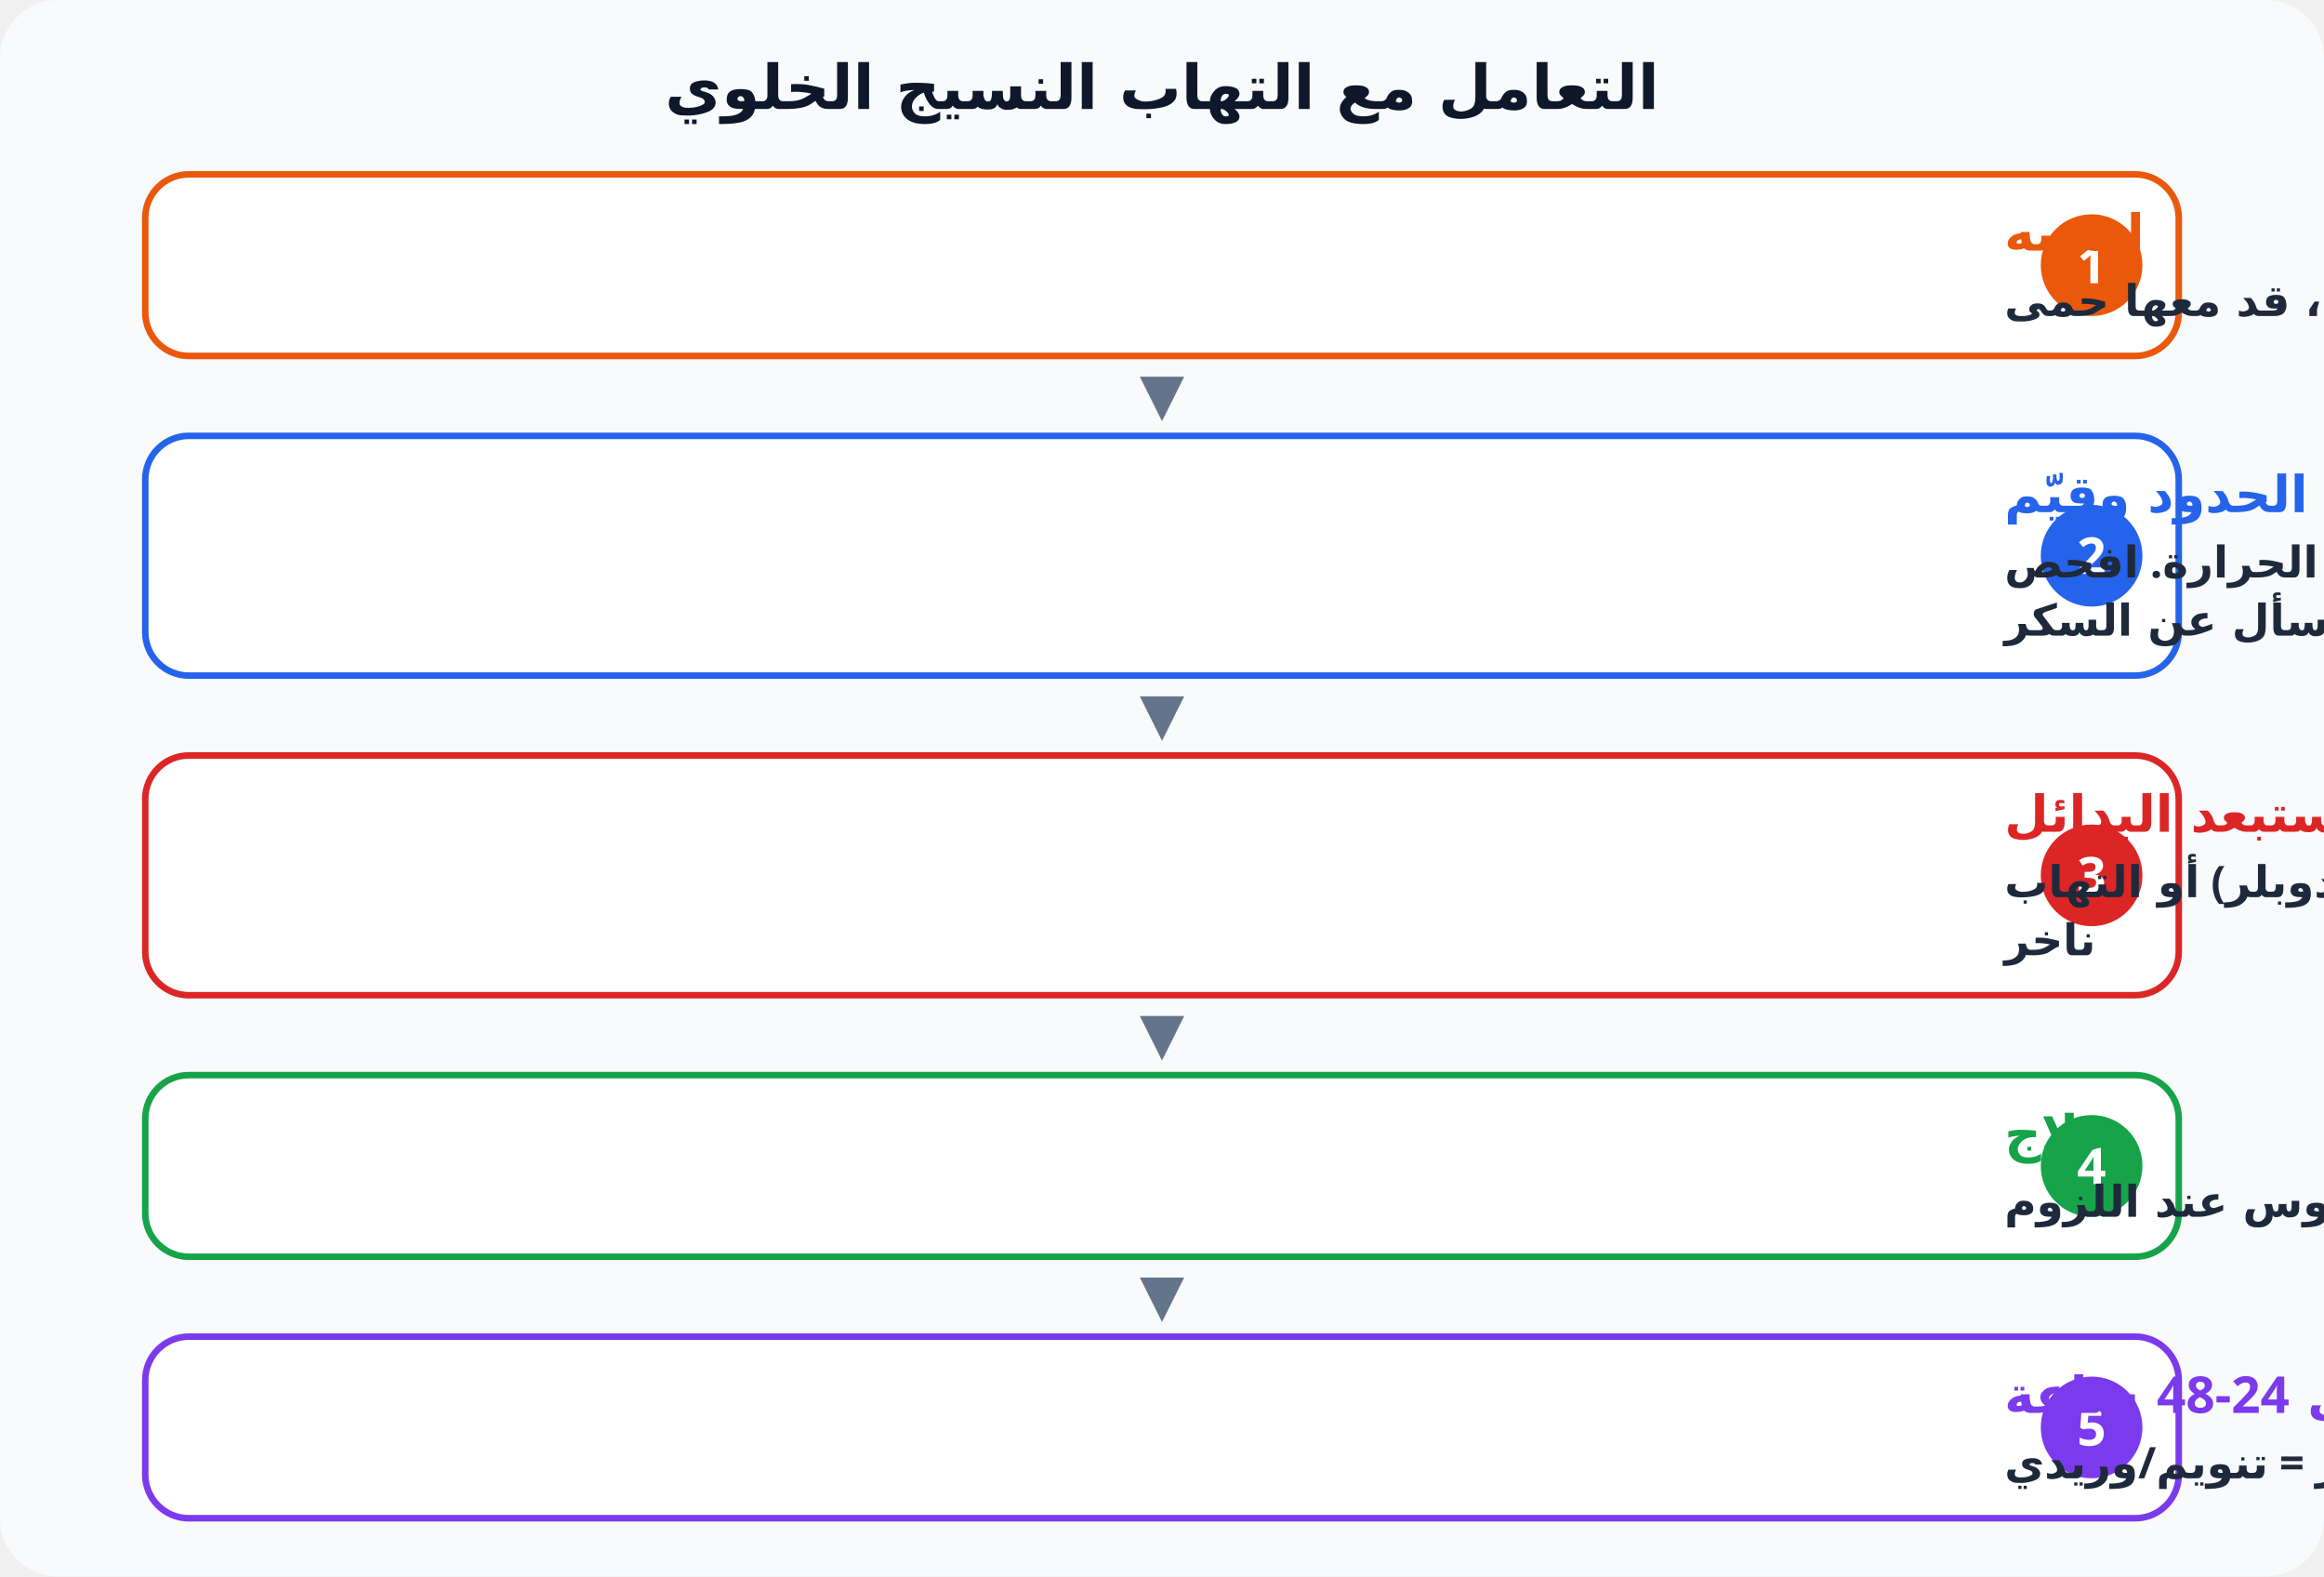
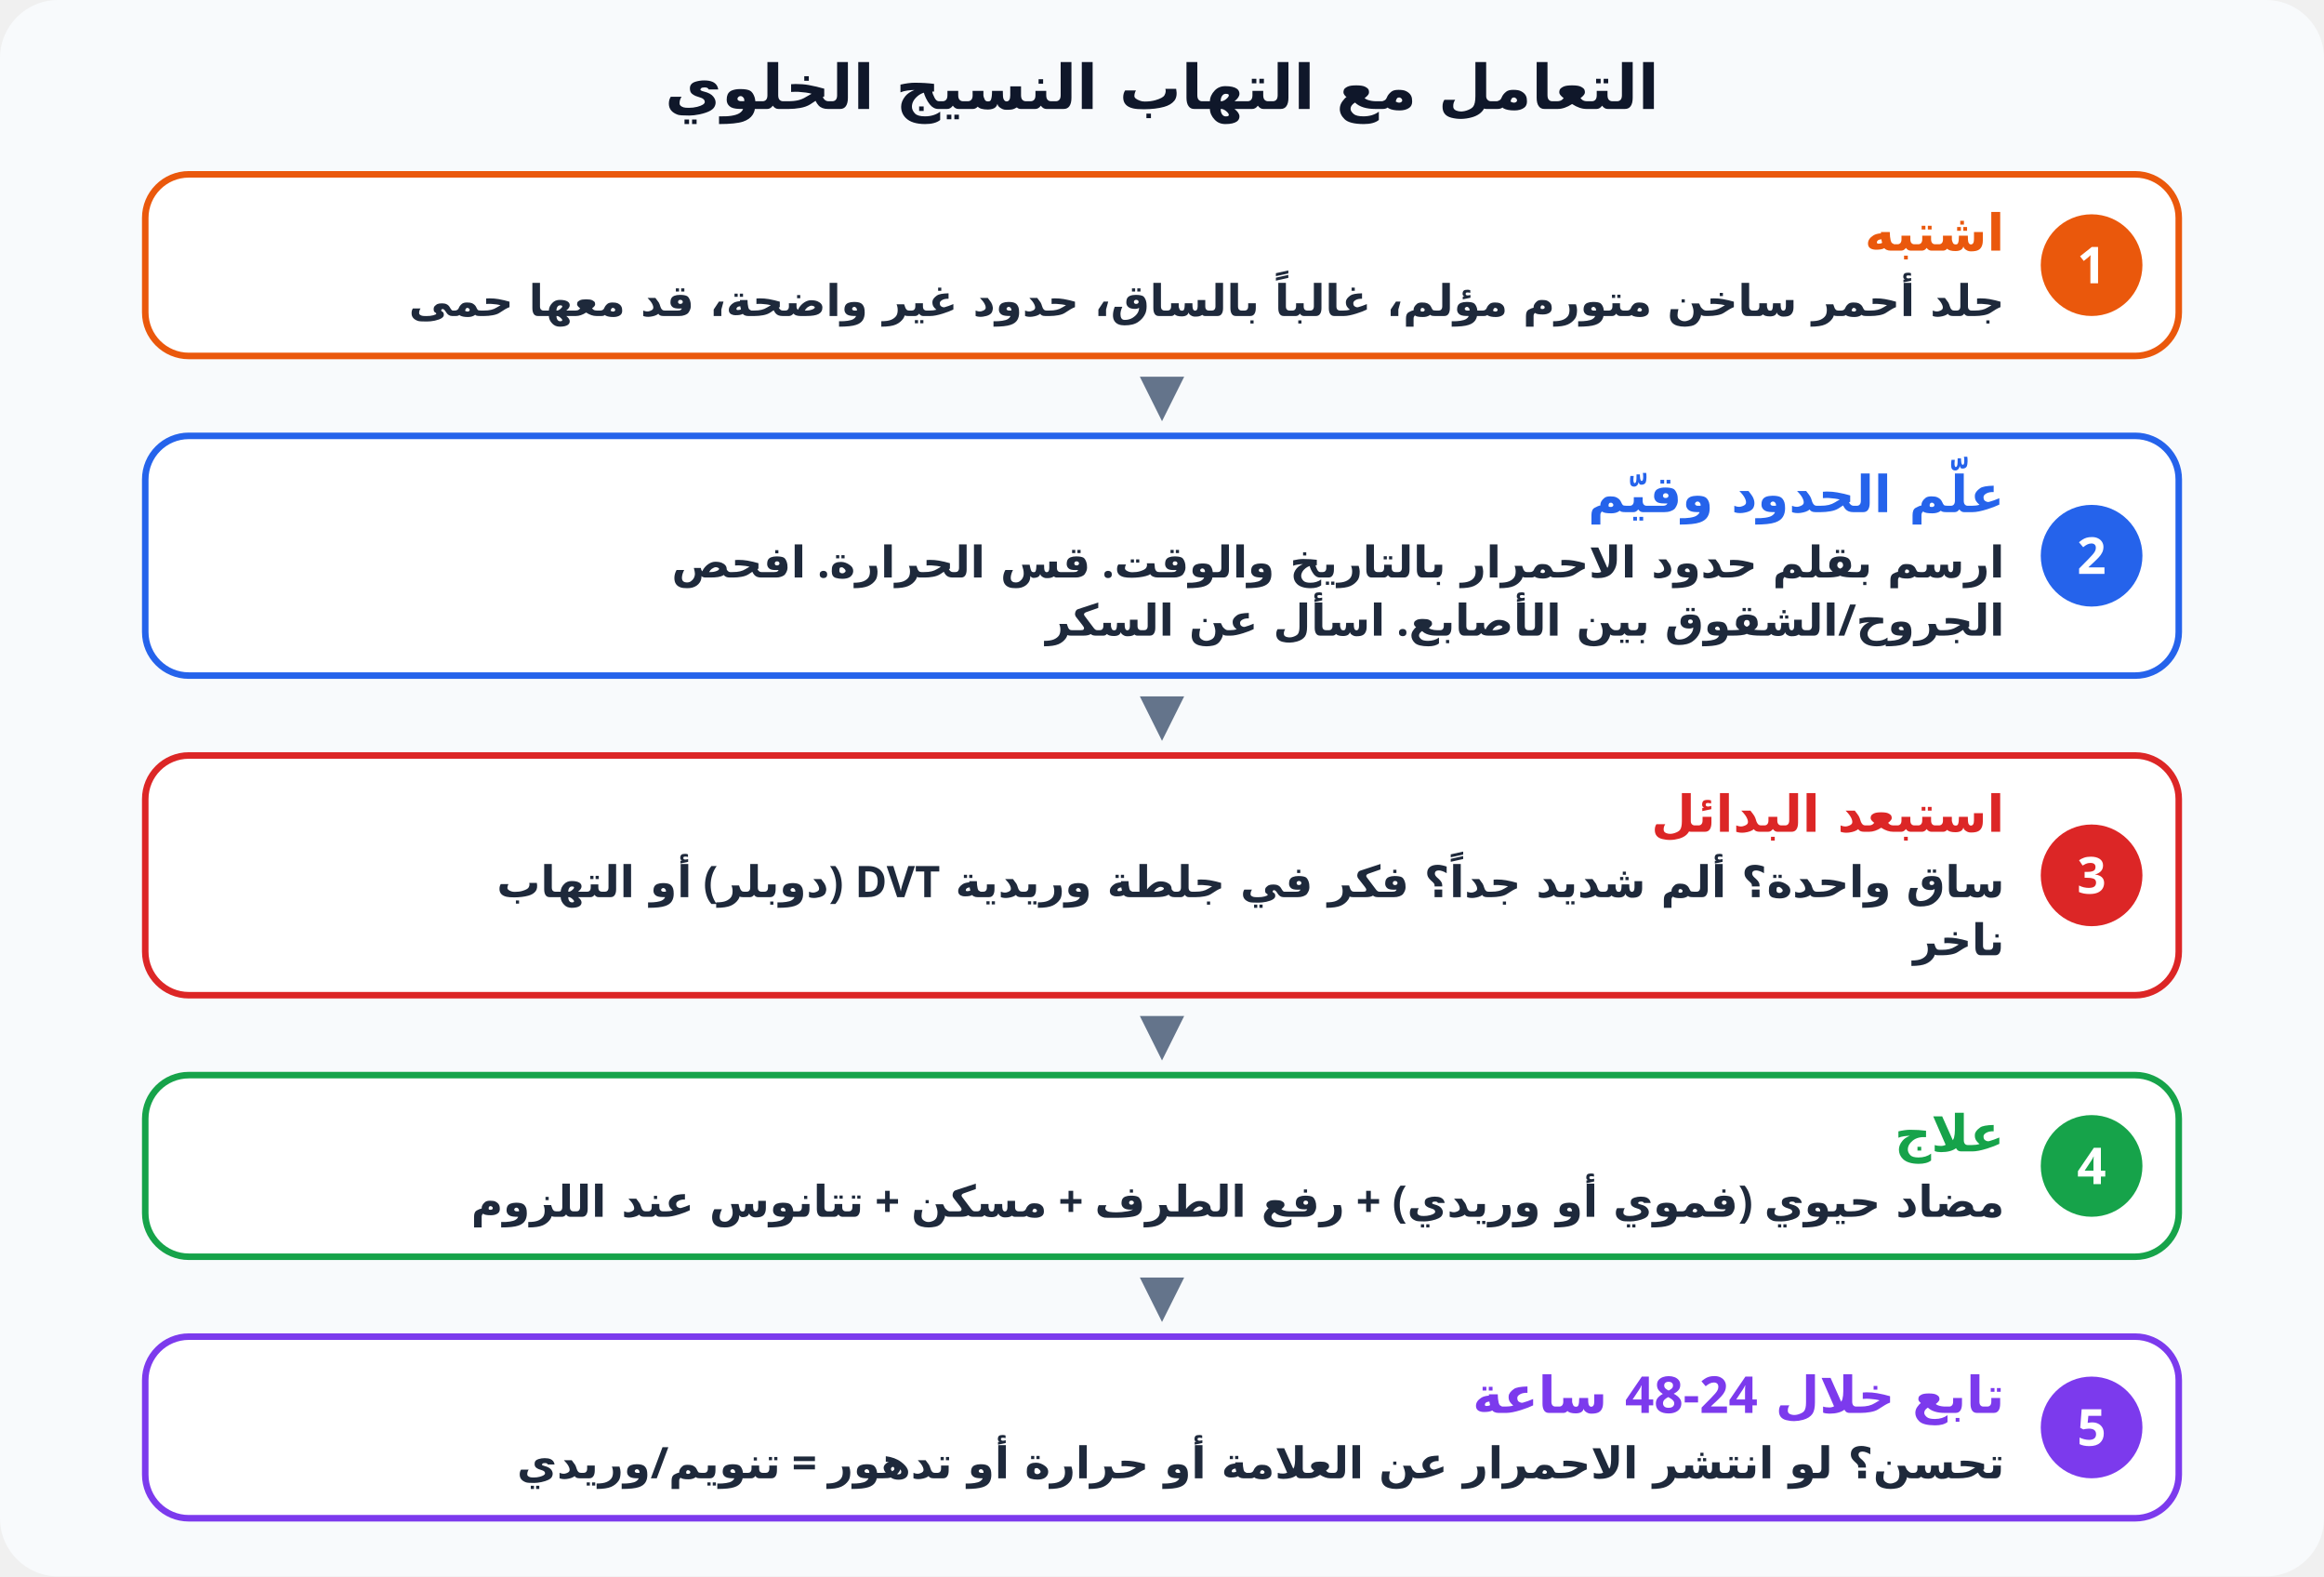
<svg xmlns="http://www.w3.org/2000/svg" viewBox="0 0 640 434" font-family="Cairo, Tahoma, sans-serif" direction="rtl">
  <rect width="640" height="434" rx="16" fill="#f8fafc" />
  <text x="320" y="30" text-anchor="middle" font-size="17" font-weight="800" fill="#0f172a">التعامل مع التهاب النسيج الخلوي</text>
  <rect x="40" y="48" width="560" height="50" rx="12" fill="#fff" stroke="#ea580c" stroke-width="1.8" />
  <circle cx="576" cy="73" r="14" fill="#ea580c" />
  <text x="576" y="78" text-anchor="middle" font-size="14" font-weight="800" fill="#fff">1</text>
-   <text x="552" y="69" text-anchor="end" font-size="14" font-weight="800" fill="#ea580c">اشتبه</text>
-   <text x="552" y="87" text-anchor="end" font-size="12" font-weight="600" fill="#1e293b">جلد أحمر ساخن متورم مؤلم، غالباً بالساق، حدود غير واضحة، قد معها حمى</text>
+   <text x="552" y="69" text-anchor="start" font-size="14" font-weight="800" fill="#ea580c">اشتبه</text>
+   <text x="552" y="87" text-anchor="start" font-size="12" font-weight="600" fill="#1e293b">جلد أحمر ساخن متورم مؤلم، غالباً بالساق، حدود غير واضحة، قد معها حمى</text>
  <text x="320" y="114" text-anchor="middle" font-size="16" fill="#64748b">▼</text>
  <rect x="40" y="120" width="560" height="66" rx="12" fill="#fff" stroke="#2563eb" stroke-width="1.8" />
  <circle cx="576" cy="153" r="14" fill="#2563eb" />
  <text x="576" y="158" text-anchor="middle" font-size="14" font-weight="800" fill="#fff">2</text>
-   <text x="552" y="141" text-anchor="end" font-size="14" font-weight="800" fill="#2563eb">علّم الحدود وقيّم</text>
-   <text x="552" y="159" text-anchor="end" font-size="12" font-weight="600" fill="#1e293b">ارسم بقلم حدود الاحمرار بالتاريخ والوقت. قس الحرارة. افحص</text>
-   <text x="552" y="175" text-anchor="end" font-size="12" font-weight="600" fill="#1e293b">الجروح/الشقوق بين الأصابع. اسأل عن السكر</text>
+   <text x="552" y="141" text-anchor="start" font-size="14" font-weight="800" fill="#2563eb">علّم الحدود وقيّم</text>
+   <text x="552" y="159" text-anchor="start" font-size="12" font-weight="600" fill="#1e293b">ارسم بقلم حدود الاحمرار بالتاريخ والوقت. قس الحرارة. افحص</text>
+   <text x="552" y="175" text-anchor="start" font-size="12" font-weight="600" fill="#1e293b">الجروح/الشقوق بين الأصابع. اسأل عن السكر</text>
  <text x="320" y="202" text-anchor="middle" font-size="16" fill="#64748b">▼</text>
  <rect x="40" y="208" width="560" height="66" rx="12" fill="#fff" stroke="#dc2626" stroke-width="1.8" />
  <circle cx="576" cy="241" r="14" fill="#dc2626" />
  <text x="576" y="246" text-anchor="middle" font-size="14" font-weight="800" fill="#fff">3</text>
-   <text x="552" y="229" text-anchor="end" font-size="14" font-weight="800" fill="#dc2626">استبعد البدائل</text>
-   <text x="552" y="247" text-anchor="end" font-size="12" font-weight="600" fill="#1e293b">ساق واحدة؟ ألم شديد جداً؟ فكر في جلطة وريدية DVT (دوبلر) أو التهاب</text>
-   <text x="552" y="263" text-anchor="end" font-size="12" font-weight="600" fill="#1e293b">ناخر</text>
+   <text x="552" y="229" text-anchor="start" font-size="14" font-weight="800" fill="#dc2626">استبعد البدائل</text>
+   <text x="552" y="247" text-anchor="start" font-size="12" font-weight="600" fill="#1e293b">ساق واحدة؟ ألم شديد جداً؟ فكر في جلطة وريدية DVT (دوبلر) أو التهاب</text>
+   <text x="552" y="263" text-anchor="start" font-size="12" font-weight="600" fill="#1e293b">ناخر</text>
  <text x="320" y="290" text-anchor="middle" font-size="16" fill="#64748b">▼</text>
  <rect x="40" y="296" width="560" height="50" rx="12" fill="#fff" stroke="#16a34a" stroke-width="1.8" />
  <circle cx="576" cy="321" r="14" fill="#16a34a" />
  <text x="576" y="326" text-anchor="middle" font-size="14" font-weight="800" fill="#fff">4</text>
-   <text x="552" y="317" text-anchor="end" font-size="14" font-weight="800" fill="#16a34a">علاج</text>
-   <text x="552" y="335" text-anchor="end" font-size="12" font-weight="600" fill="#1e293b">مضاد حيوي (فموي أو وريدي) + رفع الطرف + مسكن + تتانوس عند اللزوم</text>
+   <text x="552" y="317" text-anchor="start" font-size="14" font-weight="800" fill="#16a34a">علاج</text>
+   <text x="552" y="335" text-anchor="start" font-size="12" font-weight="600" fill="#1e293b">مضاد حيوي (فموي أو وريدي) + رفع الطرف + مسكن + تتانوس عند اللزوم</text>
  <text x="320" y="362" text-anchor="middle" font-size="16" fill="#64748b">▼</text>
  <rect x="40" y="368" width="560" height="50" rx="12" fill="#fff" stroke="#7c3aed" stroke-width="1.8" />
  <circle cx="576" cy="393" r="14" fill="#7c3aed" />
  <text x="576" y="398" text-anchor="middle" font-size="14" font-weight="800" fill="#fff">5</text>
-   <text x="552" y="389" text-anchor="end" font-size="14" font-weight="800" fill="#7c3aed">تابع خلال 24-48 ساعة</text>
-   <text x="552" y="407" text-anchor="end" font-size="12" font-weight="600" fill="#1e293b">تحسن؟ لو انتشر الاحمرار عن العلامة أو حرارة أو تدهور = تنويم/وريدي</text>
+   <text x="552" y="389" text-anchor="start" font-size="14" font-weight="800" fill="#7c3aed">تابع خلال 24-48 ساعة</text>
+   <text x="552" y="407" text-anchor="start" font-size="12" font-weight="600" fill="#1e293b">تحسن؟ لو انتشر الاحمرار عن العلامة أو حرارة أو تدهور = تنويم/وريدي</text>
</svg>
